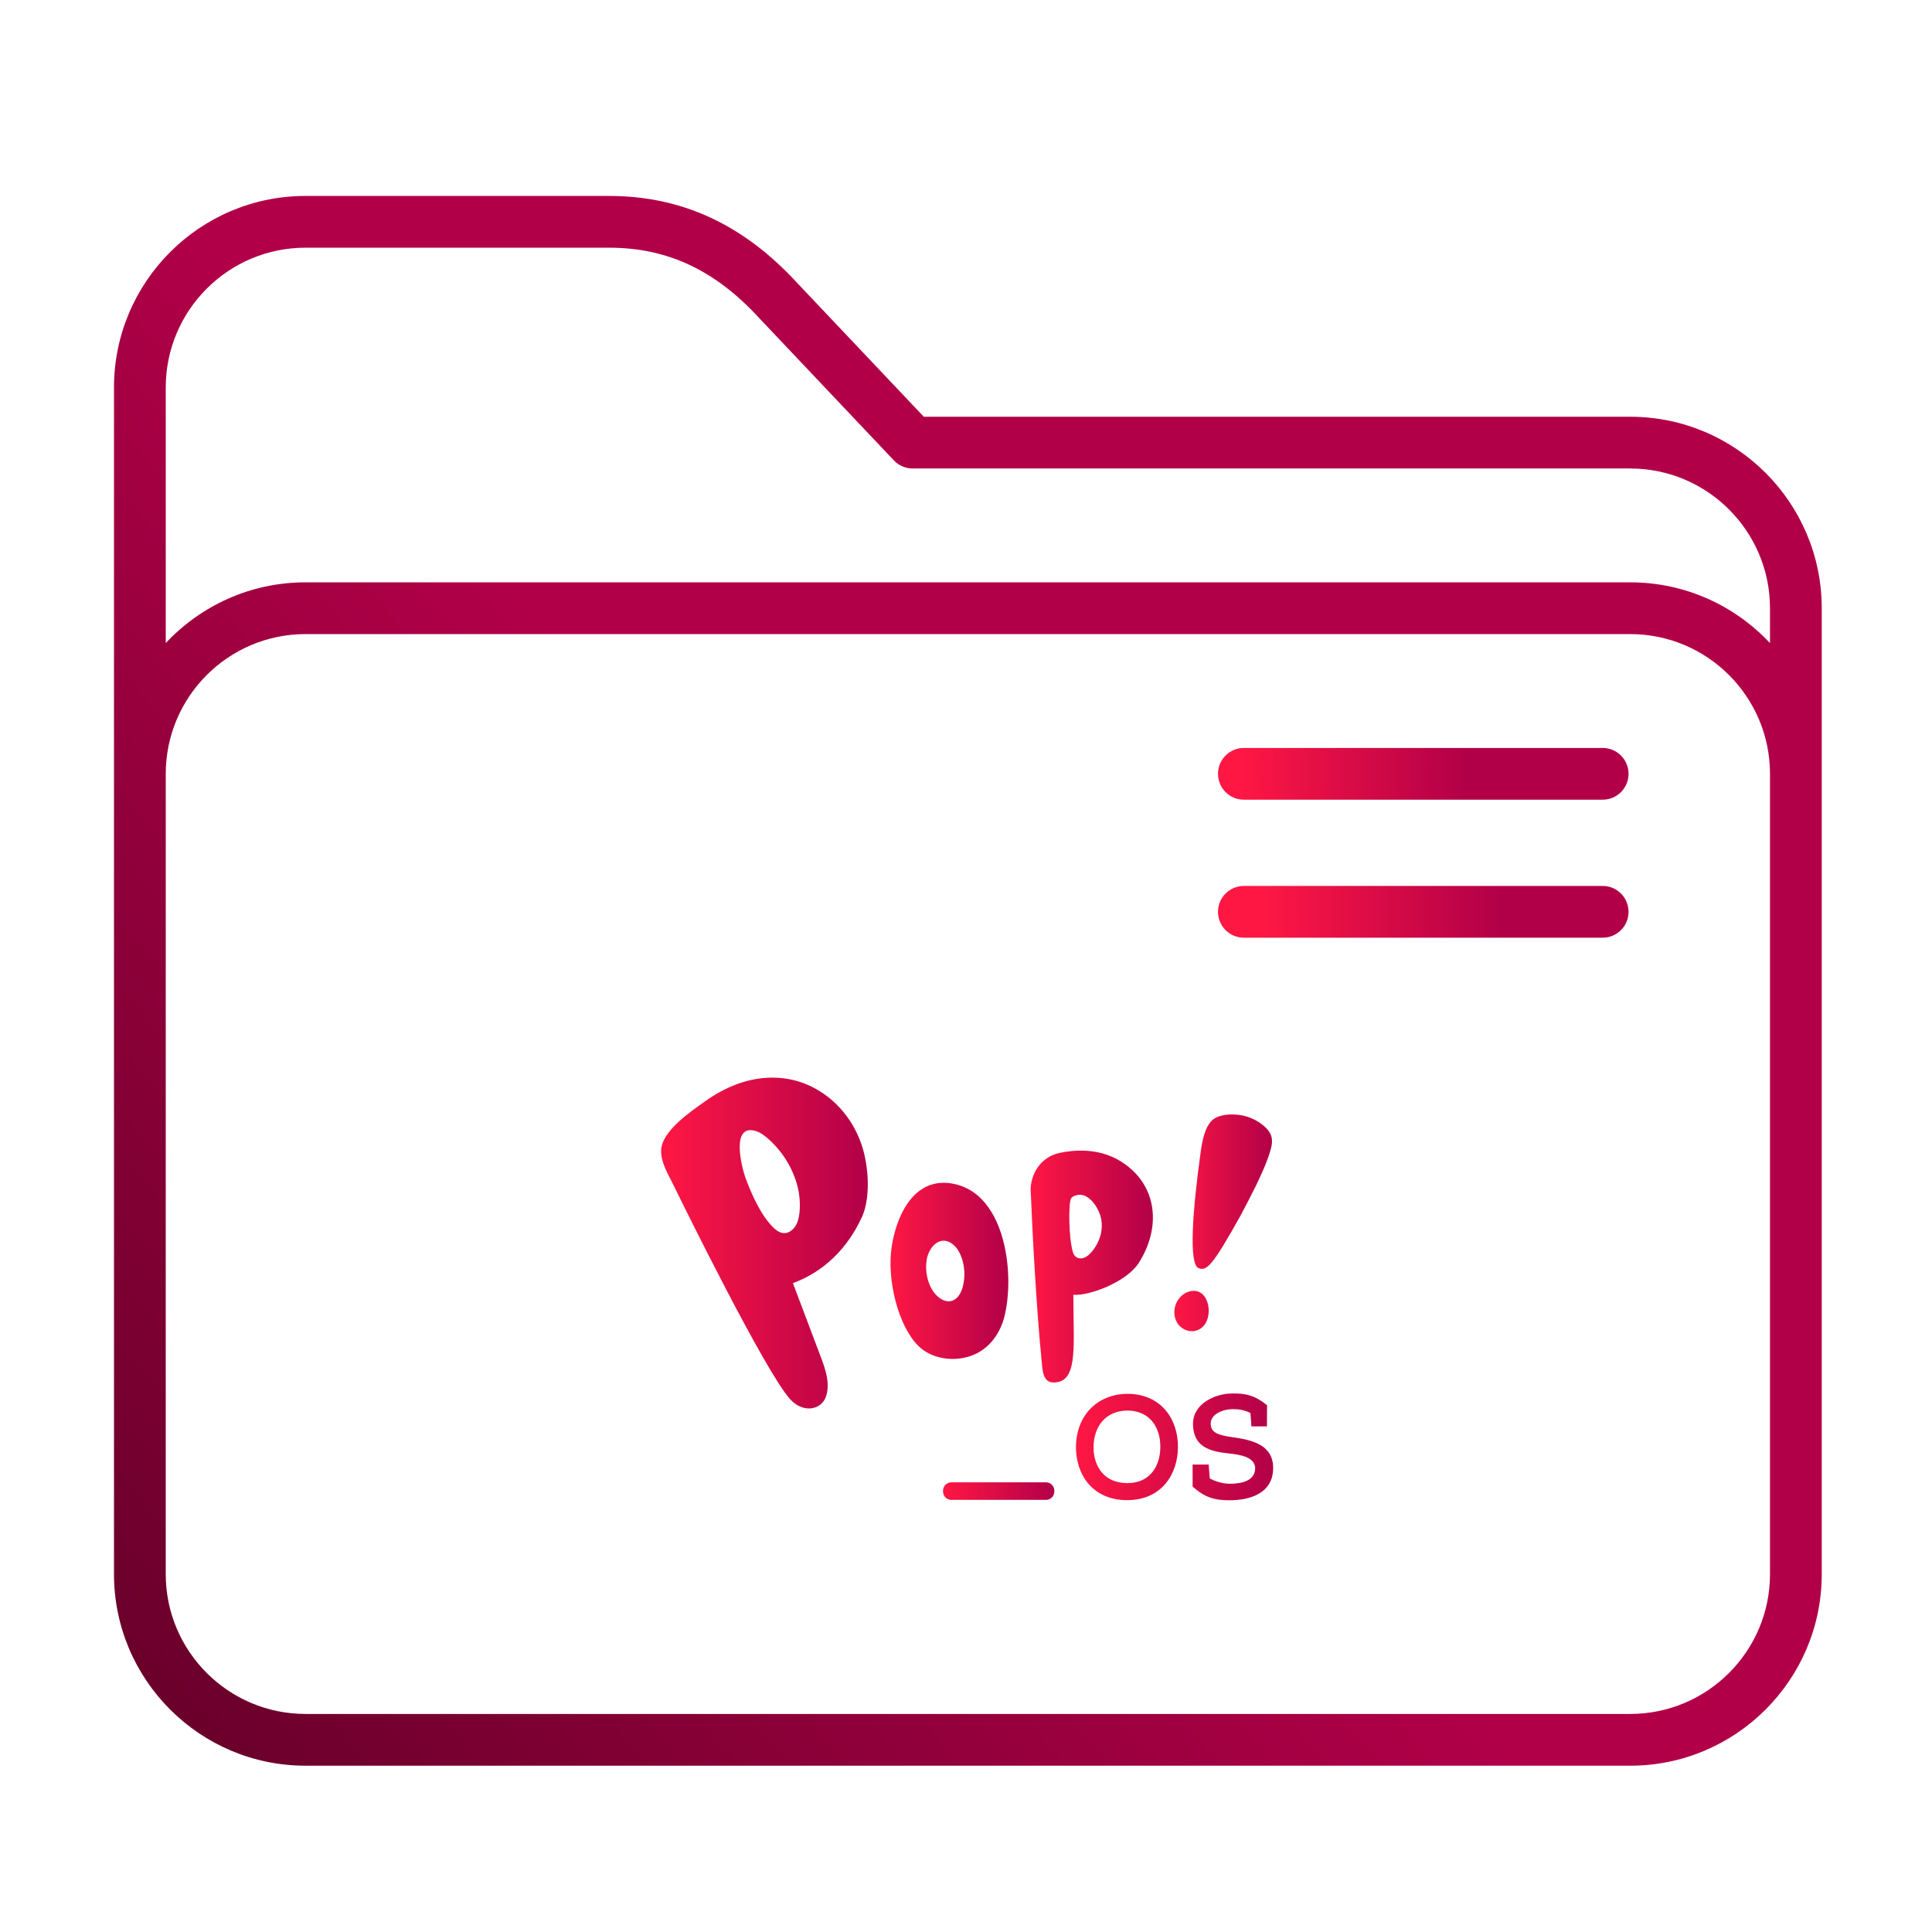
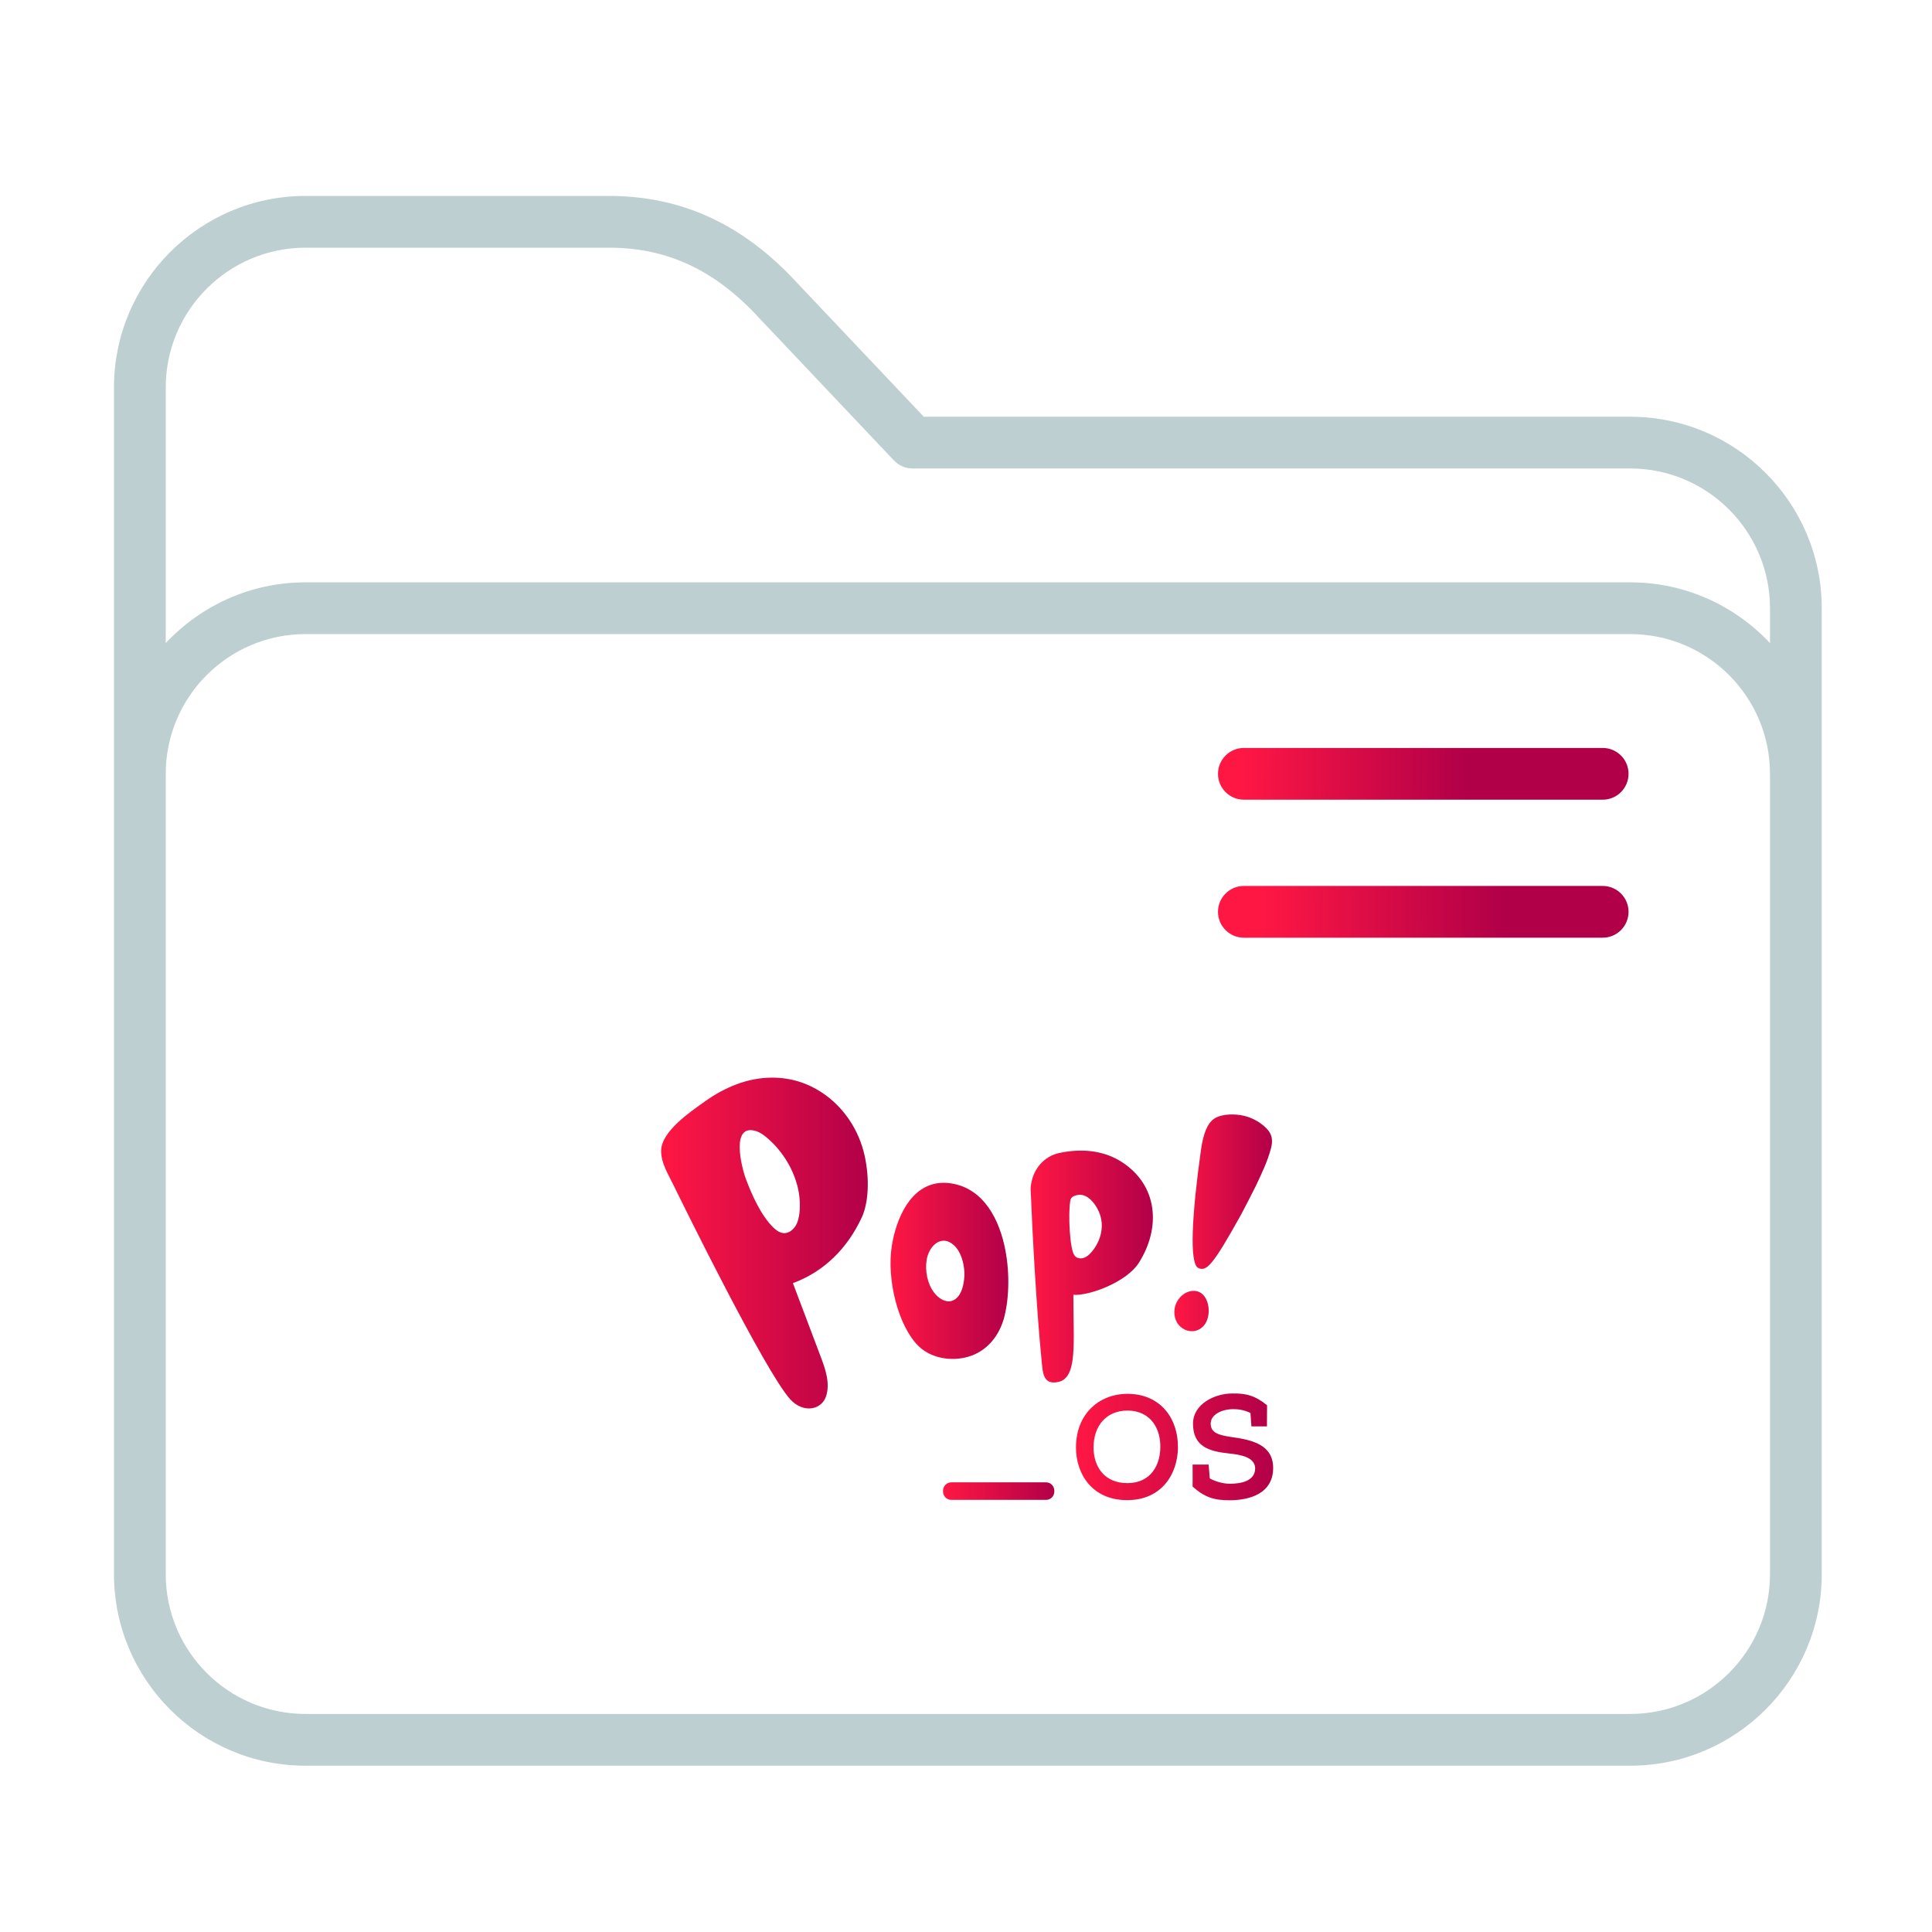
<svg xmlns="http://www.w3.org/2000/svg" xmlns:xlink="http://www.w3.org/1999/xlink" id="svg12" version="1.1" viewBox="0 0 64 64">
  <defs id="defs3051">
-     <linearGradient id="linearGradient848">
-       <stop style="stop-color:#660029;stop-opacity:1" offset="0" id="stop844" />
-       <stop style="stop-color:#b20048;stop-opacity:1" offset="1" id="stop846" />
-     </linearGradient>
    <linearGradient id="linearGradient849">
      <stop style="stop-color:#ff1744;stop-opacity:1" offset="0" id="stop845" />
      <stop style="stop-color:#b20048;stop-opacity:1" offset="1" id="stop847" />
    </linearGradient>
    <linearGradient id="linearGradient842">
      <stop style="stop-color:#6db2c5;stop-opacity:1" offset="0" id="stop838" />
      <stop style="stop-color:#a3424b;stop-opacity:1" offset="1" id="stop840" />
    </linearGradient>
    <style id="current-color-scheme" type="text/css">
      .ColorScheme-Text {
        color:#31363b;
      }
      .ColorScheme-Background {
        color:#eff0f1;
      }
      .ColorScheme-Highlight {
        color:#3daee9;
      }
      .ColorScheme-ViewText {
        color:#31363b;
      }
      .ColorScheme-ViewBackground {
        color:#fcfcfc;
      }
      .ColorScheme-ViewHover {
        color:#93cee9;
      }
      .ColorScheme-ViewFocus{
        color:#3daee9;
      }
      .ColorScheme-ButtonText {
        color:#31363b;
      }
      .ColorScheme-ButtonBackground {
        color:#eff0f1;
      }
      .ColorScheme-ButtonHover {
        color:#93cee9;
      }
      .ColorScheme-ButtonFocus{
        color:#3daee9;
      }
      </style>
    <linearGradient xlink:href="#linearGradient842" id="linearGradient844" x1="0" y1="247.5" x2="495" y2="247.5" gradientUnits="userSpaceOnUse" />
-     <linearGradient xlink:href="#linearGradient848" id="linearGradient838" gradientUnits="userSpaceOnUse" x1="5.576" y1="471.677" x2="237.705" y2="271.281" />
    <linearGradient xlink:href="#linearGradient849" id="linearGradient853" gradientUnits="userSpaceOnUse" x1="325.316" y1="250.98" x2="390.741" y2="251.658" />
    <linearGradient xlink:href="#linearGradient849" id="linearGradient855" gradientUnits="userSpaceOnUse" x1="332.557" y1="258.437" x2="401.975" y2="257.925" />
    <linearGradient xlink:href="#linearGradient849" id="linearGradient882" x1="38.887" y1="37.847" x2="42.124" y2="37.847" gradientUnits="userSpaceOnUse" gradientTransform="translate(0.01403536,2.66097)" />
    <linearGradient xlink:href="#linearGradient849" id="linearGradient866" x1="29.486" y1="39.438" x2="33.387" y2="39.438" gradientUnits="userSpaceOnUse" gradientTransform="translate(0.01403536,2.66097)" />
    <linearGradient xlink:href="#linearGradient849" id="linearGradient874" x1="34.127" y1="39.296" x2="38.178" y2="39.296" gradientUnits="userSpaceOnUse" gradientTransform="translate(0.01403536,2.66097)" />
    <linearGradient xlink:href="#linearGradient849" id="linearGradient902" x1="35.643" y1="47.928" x2="42.173" y2="47.928" gradientUnits="userSpaceOnUse" />
    <linearGradient xlink:href="#linearGradient849" id="linearGradient910" x1="31.239" y1="49.395" x2="34.926" y2="49.395" gradientUnits="userSpaceOnUse" />
    <linearGradient xlink:href="#linearGradient849" id="linearGradient914" gradientUnits="userSpaceOnUse" gradientTransform="translate(0.01403536,2.66097)" x1="21.886" y1="38.516" x2="28.731" y2="38.516" />
  </defs>
  <g id="g8" transform="matrix(0.1142857,0,0,0.1142857,3.776214,4.205224)" style="fill:url(#linearGradient844);fill-opacity:1">
-     <path d="M 439.5,84 H 234.729 L 198.09,45.279 C 182.464,28.269 164.607,20 143.5,20 h -88 C 24.897,20 0,44.897 0,75.5 v 344 C 0,450.103 24.897,475 55.5,475 h 384 c 30.603,0 55.5,-24.897 55.5,-55.5 v -280 C 495,108.897 470.103,84 439.5,84 Z M 480,419.5 c 0,22.332 -18.168,40.5 -40.5,40.5 H 55.5 C 33.168,460 15,441.832 15,419.5 v -232 C 15,165.168 33.168,147 55.5,147 h 384 c 22.332,0 40.5,18.168 40.5,40.5 z M 439.5,132 H 55.5 C 39.536,132 25.135,138.784 15,149.61 V 75.5 C 15,53.168 33.168,35 55.5,35 h 88 c 16.92,0 30.768,6.503 43.579,20.465 0.026,0.028 0.052,0.057 0.079,0.084 l 38.895,41.105 C 227.469,98.151 229.439,99 231.5,99 h 208 c 22.332,0 40.5,18.168 40.5,40.5 v 10.11 C 469.865,138.784 455.464,132 439.5,132 Z" id="path2" style="fill:url(#linearGradient838);fill-opacity:1" />
+     <path d="M 439.5,84 H 234.729 L 198.09,45.279 C 182.464,28.269 164.607,20 143.5,20 h -88 C 24.897,20 0,44.897 0,75.5 v 344 C 0,450.103 24.897,475 55.5,475 h 384 c 30.603,0 55.5,-24.897 55.5,-55.5 v -280 C 495,108.897 470.103,84 439.5,84 Z M 480,419.5 c 0,22.332 -18.168,40.5 -40.5,40.5 H 55.5 C 33.168,460 15,441.832 15,419.5 v -232 C 15,165.168 33.168,147 55.5,147 h 384 c 22.332,0 40.5,18.168 40.5,40.5 z M 439.5,132 H 55.5 C 39.536,132 25.135,138.784 15,149.61 V 75.5 C 15,53.168 33.168,35 55.5,35 h 88 c 16.92,0 30.768,6.503 43.579,20.465 0.026,0.028 0.052,0.057 0.079,0.084 l 38.895,41.105 C 227.469,98.151 229.439,99 231.5,99 h 208 c 22.332,0 40.5,18.168 40.5,40.5 v 10.11 C 469.865,138.784 455.464,132 439.5,132 Z" id="path2" style="fill:#becfd2;fill-opacity:1" />
    <path d="m 431.5,180 h -104 c -4.142,0 -7.5,3.357 -7.5,7.5 0,4.143 3.358,7.5 7.5,7.5 h 104 c 4.142,0 7.5,-3.357 7.5,-7.5 0,-4.143 -3.358,-7.5 -7.5,-7.5 z" id="path4-3" style="fill:url(#linearGradient853);fill-opacity:1" />
    <path d="m 431.5,220 h -104 c -4.142,0 -7.5,3.357 -7.5,7.5 0,4.143 3.358,7.5 7.5,7.5 h 104 c 4.142,0 7.5,-3.357 7.5,-7.5 0,-4.143 -3.358,-7.5 -7.5,-7.5 z" id="path6-6" style="fill:url(#linearGradient855);fill-opacity:1" />
  </g>
  <path style="fill:url(#linearGradient882);fill-opacity:1.0;stroke-width:0.02" id="path2-3" d="m 40.016,43.629 c -0.037,0.158 -0.117,0.298 -0.254,0.386 -0.215,0.138 -0.477,0.098 -0.663,-0.07 -0.174,-0.156 -0.233,-0.42 -0.178,-0.647 0.057,-0.238 0.237,-0.448 0.467,-0.514 0.514,-0.146 0.728,0.426 0.628,0.845 z m -0.315,-1.622 c -0.319,-0.13 -0.209,-1.838 0.082,-3.912 0.082,-0.579 0.223,-0.853 0.381,-0.993 0.227,-0.198 0.64,-0.206 0.919,-0.164 0.321,0.048 0.628,0.2 0.86,0.43 0.205,0.204 0.229,0.412 0.158,0.681 -0.115,0.43 -0.313,0.841 -0.503,1.243 -0.045,0.098 -0.438,0.859 -0.491,0.953 -0.949,1.706 -1.138,1.872 -1.408,1.762 z" />
  <path style="fill:url(#linearGradient866);fill-opacity:1.0;stroke-width:0.02" id="path4" d="m 33.267,41.237 c 0.188,0.819 0.168,1.718 0.008,2.366 -0.151,0.611 -0.559,1.159 -1.209,1.343 -0.569,0.162 -1.232,0.044 -1.639,-0.356 -0.669,-0.655 -1.06,-2.194 -0.886,-3.311 0.141,-0.897 0.614,-2.046 1.653,-2.096 0.067,-0.004 0.133,-0.002 0.199,0.004 1.058,0.098 1.635,1.009 1.874,2.05 z m -1.913,1.864 c 0.059,0.01 0.117,0.01 0.176,-0.008 0.198,-0.058 0.311,-0.268 0.364,-0.472 0.08,-0.31 0.069,-0.643 -0.035,-0.947 -0.053,-0.154 -0.131,-0.304 -0.25,-0.416 -0.42,-0.394 -0.841,0.016 -0.913,0.482 -0.057,0.364 0.025,0.785 0.248,1.079 0.104,0.136 0.252,0.254 0.411,0.282 z" />
  <path style="fill:url(#linearGradient874);fill-opacity:1.0;stroke-width:0.02" id="path6" d="m 35.557,42.974 c -0.002,1.513 0.147,2.669 -0.505,2.807 -0.528,0.11 -0.51,-0.364 -0.552,-0.761 -0.156,-1.541 -0.299,-4.1 -0.36,-5.649 0.043,-0.665 0.479,-1.073 0.933,-1.173 0.7,-0.154 1.447,-0.11 2.067,0.282 1.226,0.775 1.324,2.198 0.581,3.359 -0.407,0.633 -1.637,1.093 -2.165,1.053 z m 0.156,-3.391 c -0.076,0.012 -0.201,0.048 -0.237,0.124 -0.084,0.178 -0.078,1.307 0.068,1.78 0.024,0.078 0.076,0.152 0.153,0.18 0.278,0.104 0.528,-0.244 0.641,-0.454 0.158,-0.292 0.209,-0.635 0.109,-0.955 -0.094,-0.298 -0.385,-0.729 -0.735,-0.675 z" />
  <path style="fill:url(#linearGradient914);fill-opacity:1.0;stroke-width:0.02" id="path8" d="m 28.544,40.334 c -0.46,0.993 -1.222,1.782 -2.278,2.172 0.303,0.809 0.612,1.608 0.913,2.416 0.168,0.436 0.329,0.913 0.182,1.343 -0.153,0.44 -0.747,0.561 -1.179,0.094 -0.831,-0.903 -3.641,-6.626 -3.849,-7.055 -0.176,-0.37 -0.44,-0.765 -0.432,-1.193 0.014,-0.643 0.988,-1.295 1.455,-1.628 0.653,-0.466 1.408,-0.783 2.216,-0.785 0.63,0 1.168,0.176 1.645,0.488 0.731,0.48 1.24,1.245 1.428,2.11 0.164,0.761 0.129,1.541 -0.1,2.04 m -2.141,-1.087 c -0.164,-0.609 -0.536,-1.171 -1.003,-1.564 -0.102,-0.086 -0.211,-0.166 -0.338,-0.21 -0.876,-0.294 -0.497,1.203 -0.354,1.58 0.198,0.529 0.497,1.199 0.898,1.598 0.088,0.088 0.192,0.166 0.311,0.19 0.182,0.038 0.35,-0.092 0.442,-0.244 0.076,-0.126 0.106,-0.276 0.123,-0.422 0.033,-0.31 0.004,-0.625 -0.078,-0.929 z" />
  <path style="fill:url(#linearGradient902);fill-opacity:1.0;stroke-width:0.02" id="path10" d="m 39.021,47.94 c -0.004,0.877 -0.528,1.754 -1.684,1.754 -1.156,0 -1.694,-0.863 -1.694,-1.744 0,-1.099 0.749,-1.778 1.717,-1.778 1.123,0.01 1.67,0.861 1.66,1.768 z M 37.361,46.726 c -0.726,0 -1.132,0.516 -1.136,1.219 0,0.611 0.334,1.185 1.123,1.185 0.788,0 1.089,-0.621 1.089,-1.191 0.01,-0.591 -0.297,-1.199 -1.076,-1.213 z m 2.145,2.52 c 0,0.13 0.004,-0.617 0,-0.731 h 0.532 l 0.037,0.458 c 0.174,0.102 0.444,0.178 0.665,0.178 0.411,0 0.839,-0.106 0.839,-0.516 -0.014,-0.372 -0.491,-0.448 -0.876,-0.488 -0.655,-0.068 -1.183,-0.232 -1.183,-0.983 0,-0.669 0.741,-1.003 1.293,-1.003 0.444,-0.01 0.759,0.062 1.16,0.39 0,0.27 -0.004,0.43 -0.004,0.699 h -0.514 l -0.033,-0.444 c -0.207,-0.102 -0.42,-0.13 -0.585,-0.126 -0.354,0.004 -0.731,0.174 -0.731,0.478 0,0.298 0.244,0.38 0.679,0.444 0.708,0.096 1.39,0.26 1.39,1.031 -0.004,0.843 -0.778,1.065 -1.443,1.065 -0.507,0.002 -0.823,-0.094 -1.224,-0.452 z" />
  <path style="fill:url(#linearGradient910);stroke-width:0.02;fill-opacity:1.0" id="path12" d="m 34.926,49.407 c 0,0.154 -0.121,0.278 -0.272,0.278 h -3.143 c -0.151,0 -0.272,-0.124 -0.272,-0.278 v -0.024 c 0,-0.154 0.121,-0.278 0.272,-0.278 h 3.143 c 0.151,0 0.272,0.124 0.272,0.278 z" />
</svg>
